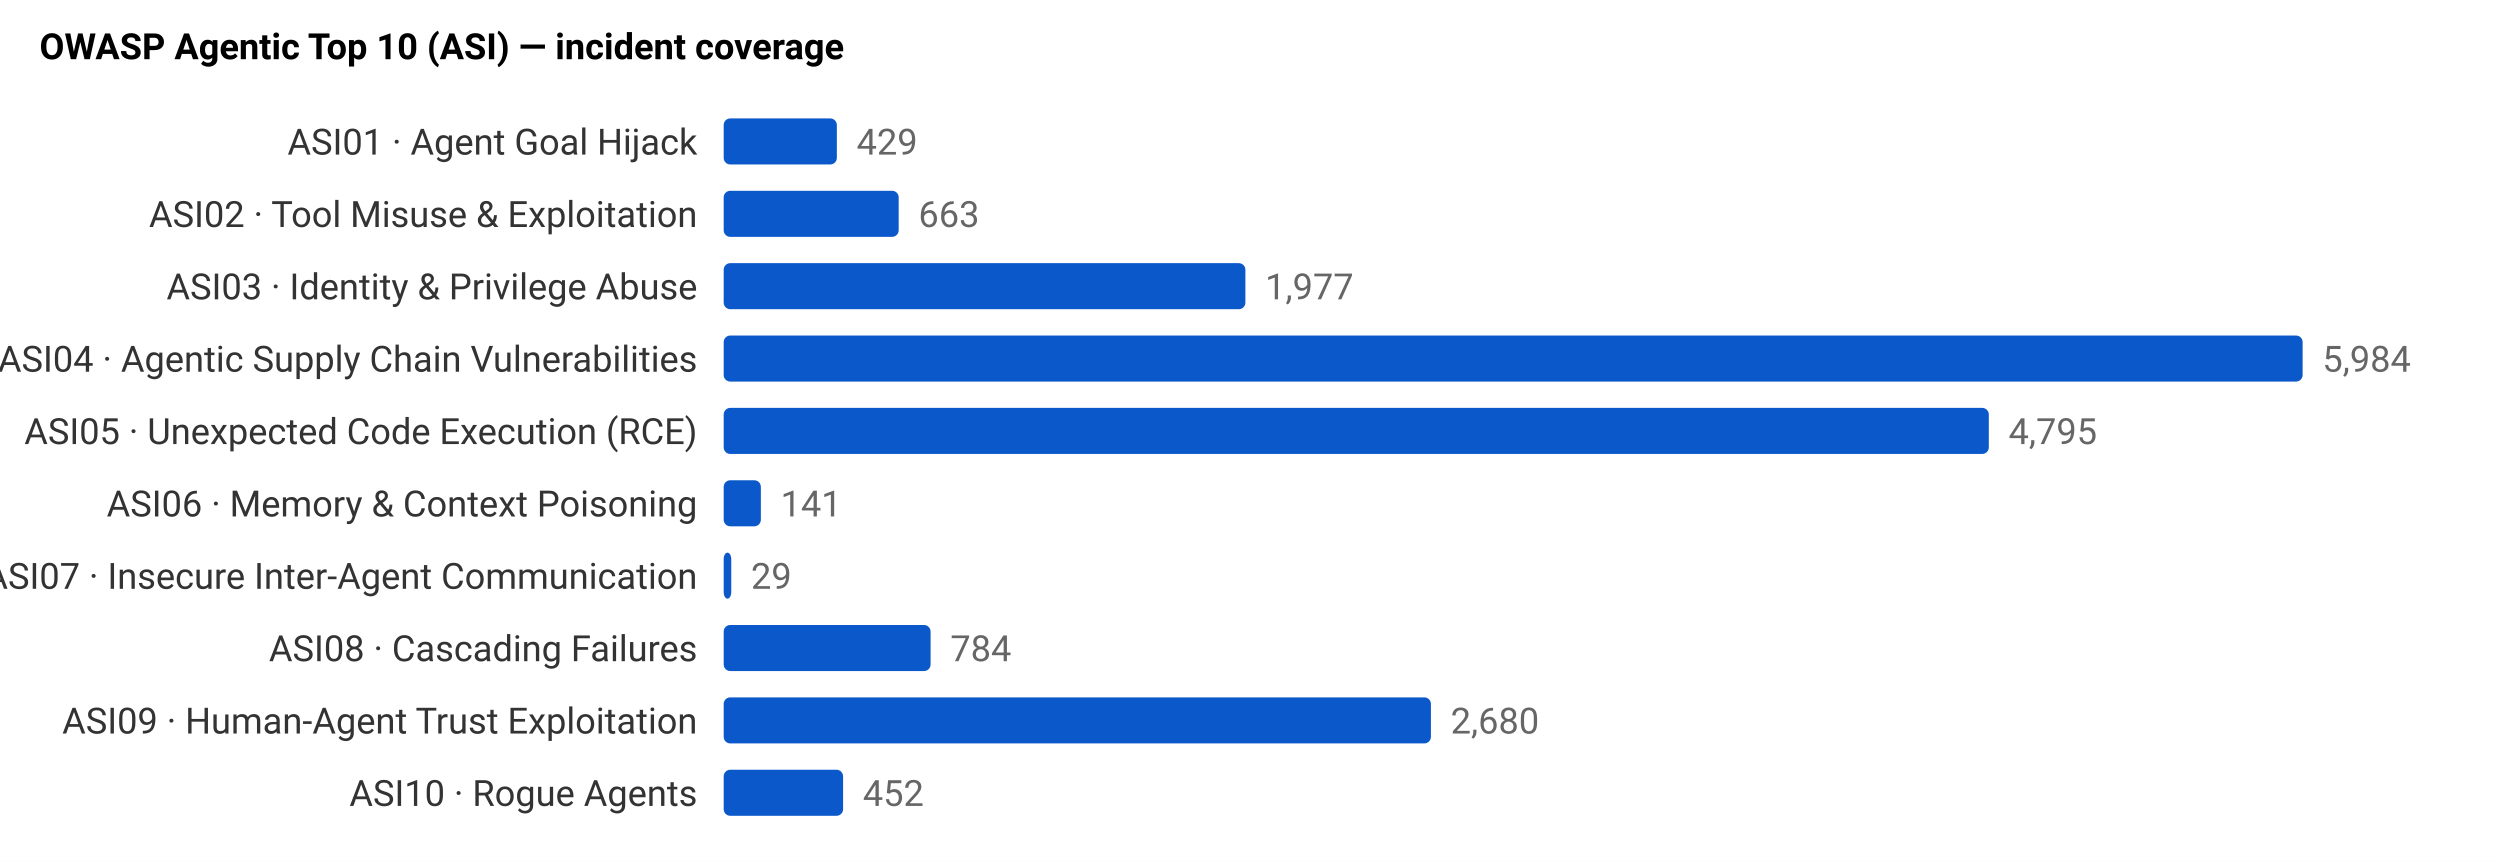
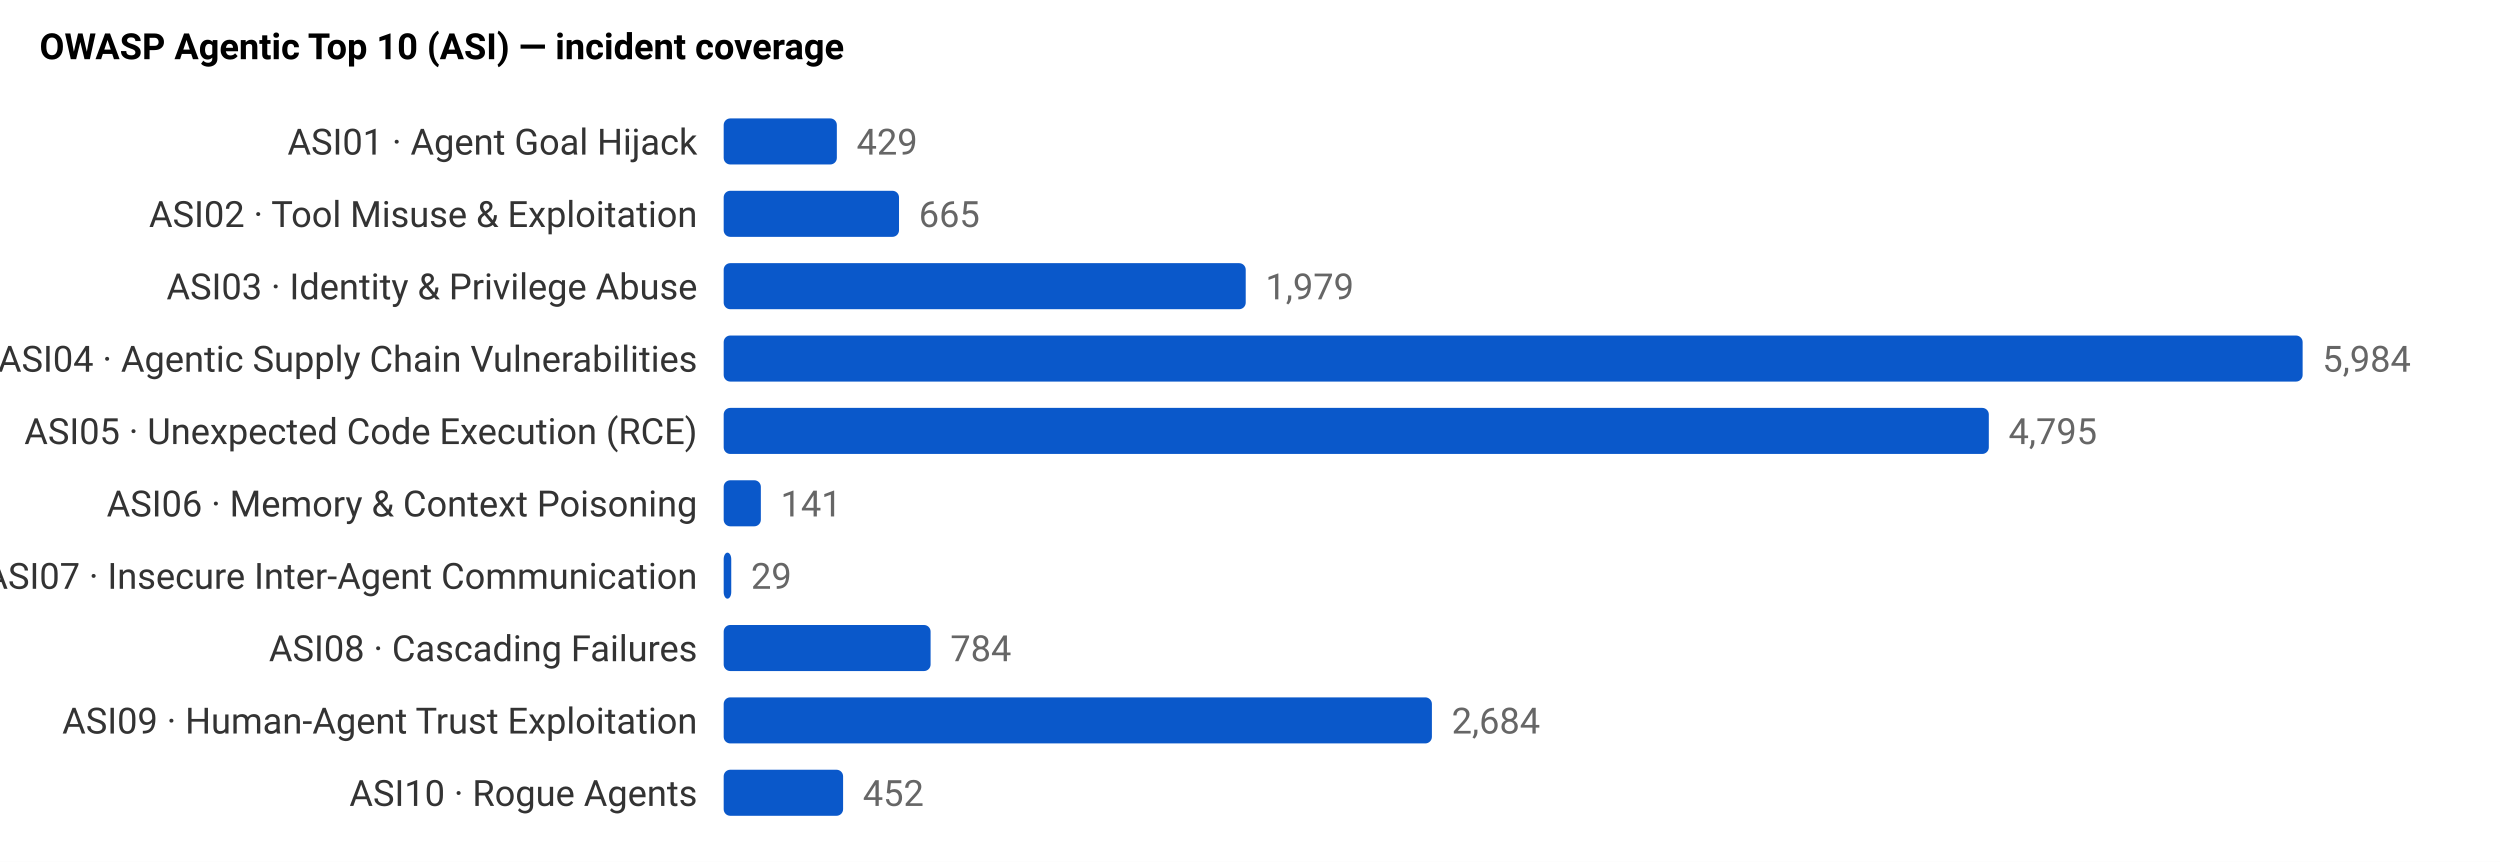
<svg xmlns="http://www.w3.org/2000/svg" viewBox="0 0 760 262" role="img" aria-label="OWASP Agentic Top 10 (ASI) — incident coverage" font-family="system-ui,-apple-system,Segoe UI,Roboto,sans-serif" font-size="11">
  <rect x="0" y="0" width="100%" height="100%" fill="white" />
  <text x="12" y="18" font-weight="600">OWASP Agentic Top 10 (ASI) — incident coverage</text>
  <text x="212" y="47" text-anchor="end" fill="#333">ASI01 · Agent Goal Hijack</text>
  <rect x="220" y="36" width="34.4" height="14" fill="#0a58ca" rx="2" />
  <text x="260.4" y="47" fill="#666">429</text>
  <text x="212" y="69" text-anchor="end" fill="#333">ASI02 · Tool Misuse &amp; Exploitation</text>
-   <rect x="220" y="58" width="53.2" height="14" fill="#0a58ca" rx="2" />
-   <text x="279.2" y="69" fill="#666">663</text>
+   <rect x="220" y="58" width="53.3" height="14" fill="#0a58ca" rx="2" />
+   <text x="279.3" y="69" fill="#666">665</text>
  <text x="212" y="91" text-anchor="end" fill="#333">ASI03 · Identity &amp; Privilege Abuse</text>
-   <rect x="220" y="80" width="158.6" height="14" fill="#0a58ca" rx="2" />
-   <text x="384.6" y="91" fill="#666">1,977</text>
+   <rect x="220" y="80" width="158.7" height="14" fill="#0a58ca" rx="2" />
+   <text x="384.7" y="91" fill="#666">1,979</text>
  <text x="212" y="113" text-anchor="end" fill="#333">ASI04 · Agentic Supply Chain Vulnerabilities</text>
  <rect x="220" y="102" width="480.0" height="14" fill="#0a58ca" rx="2" />
  <text x="706.0" y="113" fill="#666">5,984</text>
  <text x="212" y="135" text-anchor="end" fill="#333">ASI05 · Unexpected Code Execution (RCE)</text>
  <rect x="220" y="124" width="384.6" height="14" fill="#0a58ca" rx="2" />
  <text x="610.6" y="135" fill="#666">4,795</text>
  <text x="212" y="157" text-anchor="end" fill="#333">ASI06 · Memory &amp; Context Poisoning</text>
  <rect x="220" y="146" width="11.3" height="14" fill="#0a58ca" rx="2" />
  <text x="237.3" y="157" fill="#666">141</text>
  <text x="212" y="179" text-anchor="end" fill="#333">ASI07 · Insecure Inter-Agent Communication</text>
  <rect x="220" y="168" width="2.3" height="14" fill="#0a58ca" rx="2" />
  <text x="228.3" y="179" fill="#666">29</text>
  <text x="212" y="201" text-anchor="end" fill="#333">ASI08 · Cascading Failures</text>
  <rect x="220" y="190" width="62.9" height="14" fill="#0a58ca" rx="2" />
  <text x="288.9" y="201" fill="#666">784</text>
  <text x="212" y="223" text-anchor="end" fill="#333">ASI09 · Human-Agent Trust Exploitation</text>
-   <rect x="220" y="212" width="215.0" height="14" fill="#0a58ca" rx="2" />
-   <text x="441.0" y="223" fill="#666">2,680</text>
+   <rect x="220" y="212" width="215.3" height="14" fill="#0a58ca" rx="2" />
+   <text x="441.3" y="223" fill="#666">2,684</text>
  <text x="212" y="245" text-anchor="end" fill="#333">ASI10 · Rogue Agents</text>
  <rect x="220" y="234" width="36.3" height="14" fill="#0a58ca" rx="2" />
  <text x="262.3" y="245" fill="#666">452</text>
</svg>
